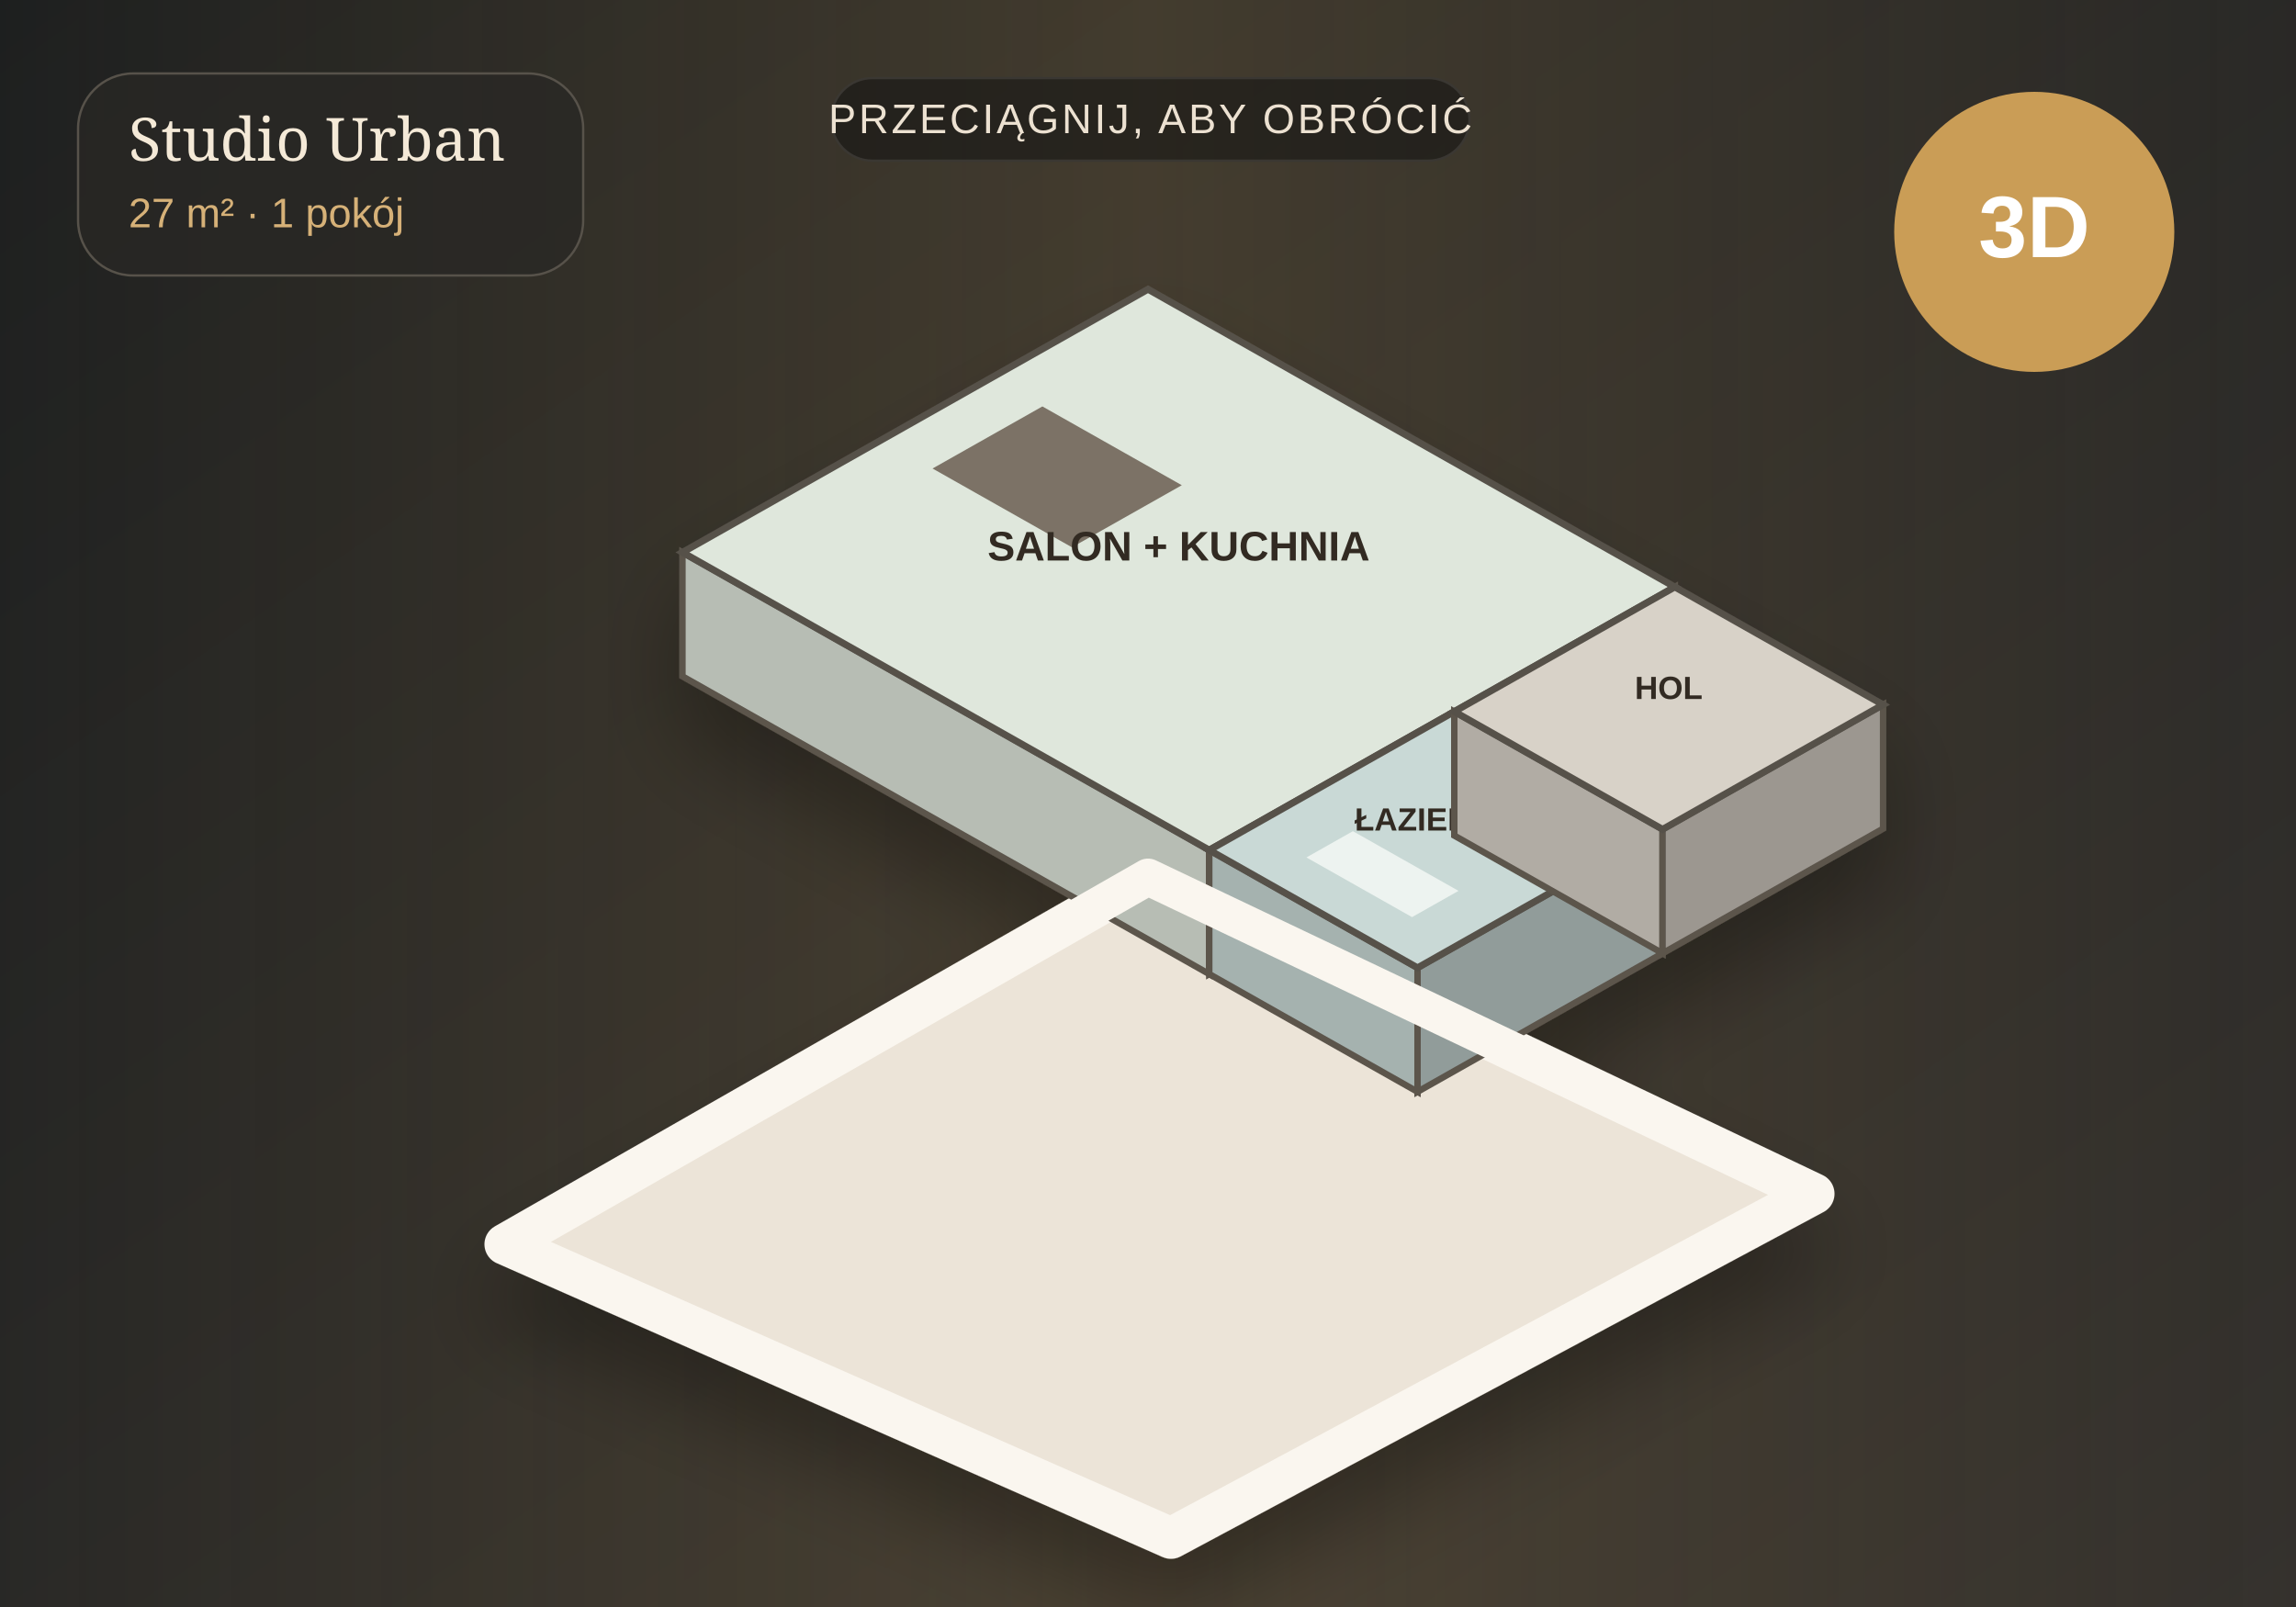
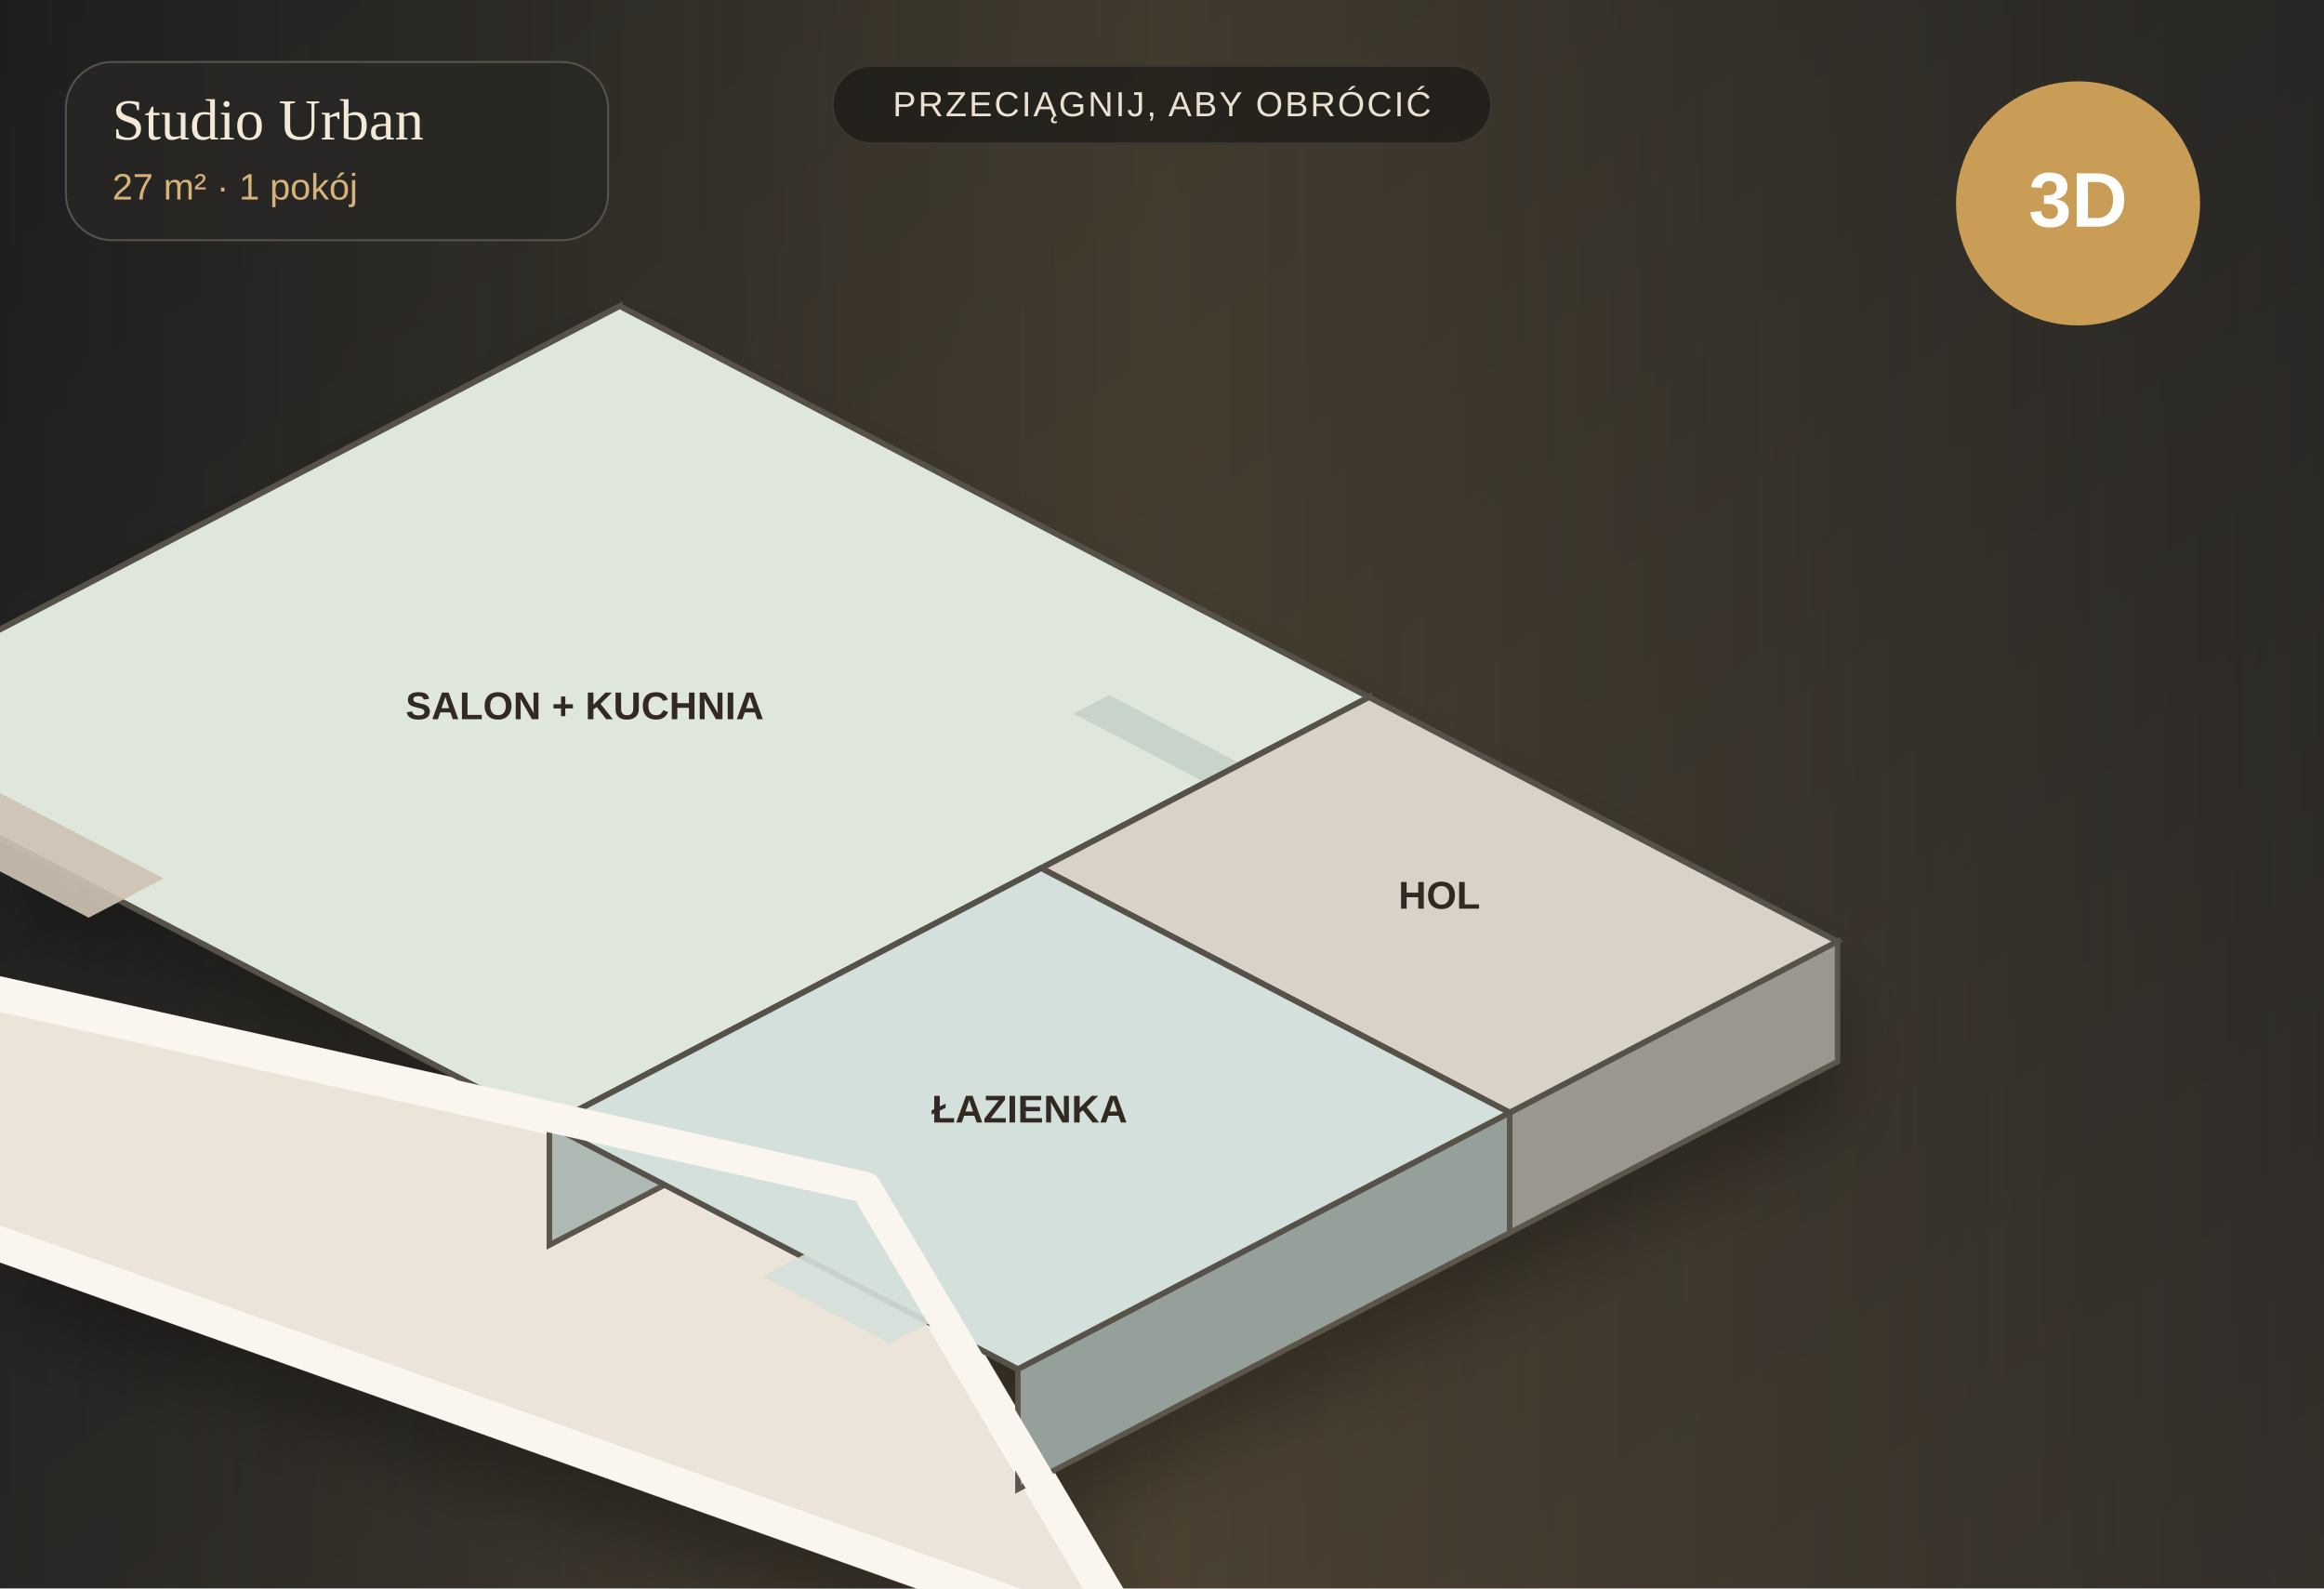
- <svg xmlns="http://www.w3.org/2000/svg" viewBox="0 0 1000 700">
+ <svg xmlns="http://www.w3.org/2000/svg" viewBox="0 0 1200 820">
  <defs>
    <linearGradient id="bg" x1="0" x2="1" y1="0" y2="1">
-       <stop stop-color="#1d1f1f" />
-       <stop offset="1" stop-color="#34312d" />
+       <stop stop-color="#1b1d1f" />
+       <stop offset="1" stop-color="#332f2a" />
    </linearGradient>
    <linearGradient id="glow" x1="0" x2="1">
-       <stop stop-color="#d3a862" stop-opacity="0.0" />
+       <stop stop-color="#d3a862" stop-opacity="0" />
      <stop offset="0.5" stop-color="#d3a862" stop-opacity="0.18" />
-       <stop offset="1" stop-color="#d3a862" stop-opacity="0.0" />
+       <stop offset="1" stop-color="#d3a862" stop-opacity="0" />
    </linearGradient>
    <filter id="shadow">
-       <feDropShadow dx="0" dy="24" stdDeviation="18" flood-opacity="0.3" />
+       <feDropShadow dx="0" dy="26" stdDeviation="18" flood-opacity="0.28" />
    </filter>
  </defs>
  <rect width="100%" height="100%" fill="url(#bg)" />
-   <rect x="0" y="0" width="1000" height="700" fill="url(#glow)" />
+   <rect width="100%" height="100%" fill="url(#glow)" />
  <g filter="url(#shadow)">
-     <path d="M220 542 L500 382 L790 520 L510 670 Z" fill="#ece4d8" stroke="#faf6ef" stroke-width="18" stroke-linejoin="round" />
+     <polygon points="-208.1,466.7 447.0,613.0 588.1,851.4 -94.0,608.8" fill="#ece4d8" stroke="#faf6ef" stroke-width="18" stroke-linejoin="round" />
    <g>
-       <polygon points="297.232,240.608 526.68,370.296 526.68,424.296 297.232,294.608" fill="#b7bdb4" stroke="#5b544b" stroke-width="2.8" />
-       <polygon points="729.448,255.688 526.68,370.296 526.68,424.296 729.448,309.688" fill="#a1a69e" stroke="#5b544b" stroke-width="2.8" />
-       <polygon points="500,126 729.448,255.688 526.68,370.296 297.232,240.608" fill="#dfe7dc" stroke="#56514a" stroke-width="3" />
-       <polygon points="454,177.04 514.72,211.36 466.88,238.4 406.16,204.08" fill="#7b7266" />
-       <text x="513.34" y="244.148" text-anchor="middle" font-family="Arial" font-size="18" font-weight="700" fill="#332c23">SALON + KUCHNIA</text>
+       <polygon points="320.0,220.0 -103.2,440.8 -103.2,378.8 320.0,158.0" fill="#b9beb6" stroke="#5b544b" stroke-width="2.8" />
+       <polygon points="706.9,421.9 283.7,642.7 283.7,580.7 706.9,359.9" fill="#9fa59c" stroke="#5b544b" stroke-width="2.8" />
+       <polygon points="320.0,158.0 706.9,359.9 283.7,580.7 -103.2,378.8" fill="#dfe7dc" stroke="#56514a" stroke-width="3" />
+       <polygon points="-16.7,400.7 84.5,453.5 45.8,473.7 -55.4,420.9" fill="#cec2b3" opacity="0.9" />
+       <polygon points="572.6,358.8 651.7,400.0 633.3,409.6 554.2,368.4" fill="#c5d0c7" opacity="0.9" />
+       <text x="301.9" y="371.3" text-anchor="middle" font-family="Arial, Helvetica, sans-serif" font-size="20" font-weight="700" fill="#332c23">SALON + KUCHNIA</text>
    </g>
    <g>
-       <polygon points="526.68,370.296 617.392,421.568 617.392,475.568 526.68,424.296" fill="#a5b2af" stroke="#5b544b" stroke-width="2.8" />
-       <polygon points="724.112,361.248 617.392,421.568 617.392,475.568 724.112,415.248" fill="#919c9a" stroke="#5b544b" stroke-width="2.8" />
-       <polygon points="633.4,309.976 724.112,361.248 617.392,421.568 526.68,370.296" fill="#c9d9d6" stroke="#56514a" stroke-width="3" />
-       <polygon points="589.24,362.056 635.24,388.056 615,399.496 569,373.496" fill="#edf3f0" />
-       <text x="625.396" y="361.772" text-anchor="middle" font-family="Arial" font-size="14" font-weight="700" fill="#332c23">ŁAZIENKA</text>
+       <polygon points="706.9,421.9 537.6,510.2 537.6,448.2 706.9,359.9" fill="#b1aca4" stroke="#5b544b" stroke-width="2.8" />
+       <polygon points="948.8,548.0 779.5,636.4 779.5,574.4 948.8,486.0" fill="#9b968f" stroke="#5b544b" stroke-width="2.8" />
+       <polygon points="706.9,359.9 948.8,486.0 779.5,574.4 537.6,448.2" fill="#d8d2c8" stroke="#56514a" stroke-width="3" />
+       <text x="743.2" y="469.1" text-anchor="middle" font-family="Arial, Helvetica, sans-serif" font-size="20" font-weight="700" fill="#332c23">HOL</text>
    </g>
    <g>
-       <polygon points="633.4,309.976 724.112,361.248 724.112,415.248 633.4,363.976" fill="#b1aca4" stroke="#5b544b" stroke-width="2.8" />
-       <polygon points="820.16,306.96 724.112,361.248 724.112,415.248 820.16,360.96" fill="#9c9790" stroke="#5b544b" stroke-width="2.8" />
-       <polygon points="729.448,255.688 820.16,306.96 724.112,361.248 633.4,309.976" fill="#d8d2c8" stroke="#56514a" stroke-width="3" />
-       <text x="726.78" y="304.468" text-anchor="middle" font-family="Arial" font-size="14" font-weight="700" fill="#332c23">HOL</text>
+       <polygon points="537.6,510.2 283.7,642.7 283.7,580.7 537.6,448.2" fill="#aeb9b4" stroke="#5b544b" stroke-width="2.8" />
+       <polygon points="779.5,636.4 525.6,768.8 525.6,706.8 779.5,574.4" fill="#95a09b" stroke="#5b544b" stroke-width="2.8" />
+       <polygon points="537.6,448.2 779.5,574.4 525.6,706.8 283.7,580.7" fill="#d3e0db" stroke="#56514a" stroke-width="3" />
+       <polygon points="419.4,645.5 485.6,680.1 459.8,693.5 393.6,659.0" fill="#d5e0db" opacity="0.9" />
+       <text x="531.6" y="579.5" text-anchor="middle" font-family="Arial, Helvetica, sans-serif" font-size="20" font-weight="700" fill="#332c23">ŁAZIENKA</text>
    </g>
-     <path d="M220 542 L500 382 L790 520" fill="none" stroke="#faf6ef" stroke-width="16" stroke-linecap="round" stroke-linejoin="round" />
+     <path d="M -208.1 466.7 L 447.0 613.0 L 588.1 851.4" fill="none" stroke="#faf6ef" stroke-width="16" stroke-linecap="round" stroke-linejoin="round" />
  </g>
  <g>
-     <rect x="34" y="32" width="220" height="88" rx="24" fill="#282724" fill-opacity="0.75" stroke="#57524a" />
-     <text x="56" y="70" font-family="Georgia" font-size="26" fill="#f4e9d7">Studio Urban</text>
-     <text x="56" y="99" font-family="Arial" font-size="18" fill="#d6b178">27 m² · 1 pokój</text>
-     <rect x="825" y="40" width="122" height="122" rx="61" fill="#ca9d56" />
-     <text x="886" y="112" text-anchor="middle" font-family="Arial" font-size="38" font-weight="700" fill="#fff">3D</text>
-     <rect x="362" y="34" width="278" height="36" rx="18" fill="#111" fill-opacity="0.54" stroke="#3a3732" />
-     <text x="501" y="58" text-anchor="middle" font-family="Arial" font-size="18" letter-spacing="1.2" fill="#ece1d1">PRZECIĄGNIJ, ABY OBRÓCIĆ</text>
+     <rect x="34" y="32" width="280" height="92" rx="24" fill="#282724" fill-opacity="0.78" stroke="#57524a" />
+     <text x="58" y="72" font-family="Georgia, 'Times New Roman', serif" font-size="30" fill="#f4e9d7">Studio Urban</text>
+     <text x="58" y="103" font-family="Arial, Helvetica, sans-serif" font-size="19" fill="#d6b178">27 m² · 1 pokój</text>
+     <rect x="1010" y="42" width="126" height="126" rx="63" fill="#ca9d56" />
+     <text x="1073" y="117" text-anchor="middle" font-family="Arial, Helvetica, sans-serif" font-size="40" font-weight="700" fill="#fff">3D</text>
+     <rect x="430" y="34" width="340" height="40" rx="20" fill="#111" fill-opacity="0.54" stroke="#3a3732" />
+     <text x="600" y="60" text-anchor="middle" font-family="Arial, Helvetica, sans-serif" font-size="18" letter-spacing="1.1" fill="#ece1d1">PRZECIĄGNIJ, ABY OBRÓCIĆ</text>
  </g>
</svg>
